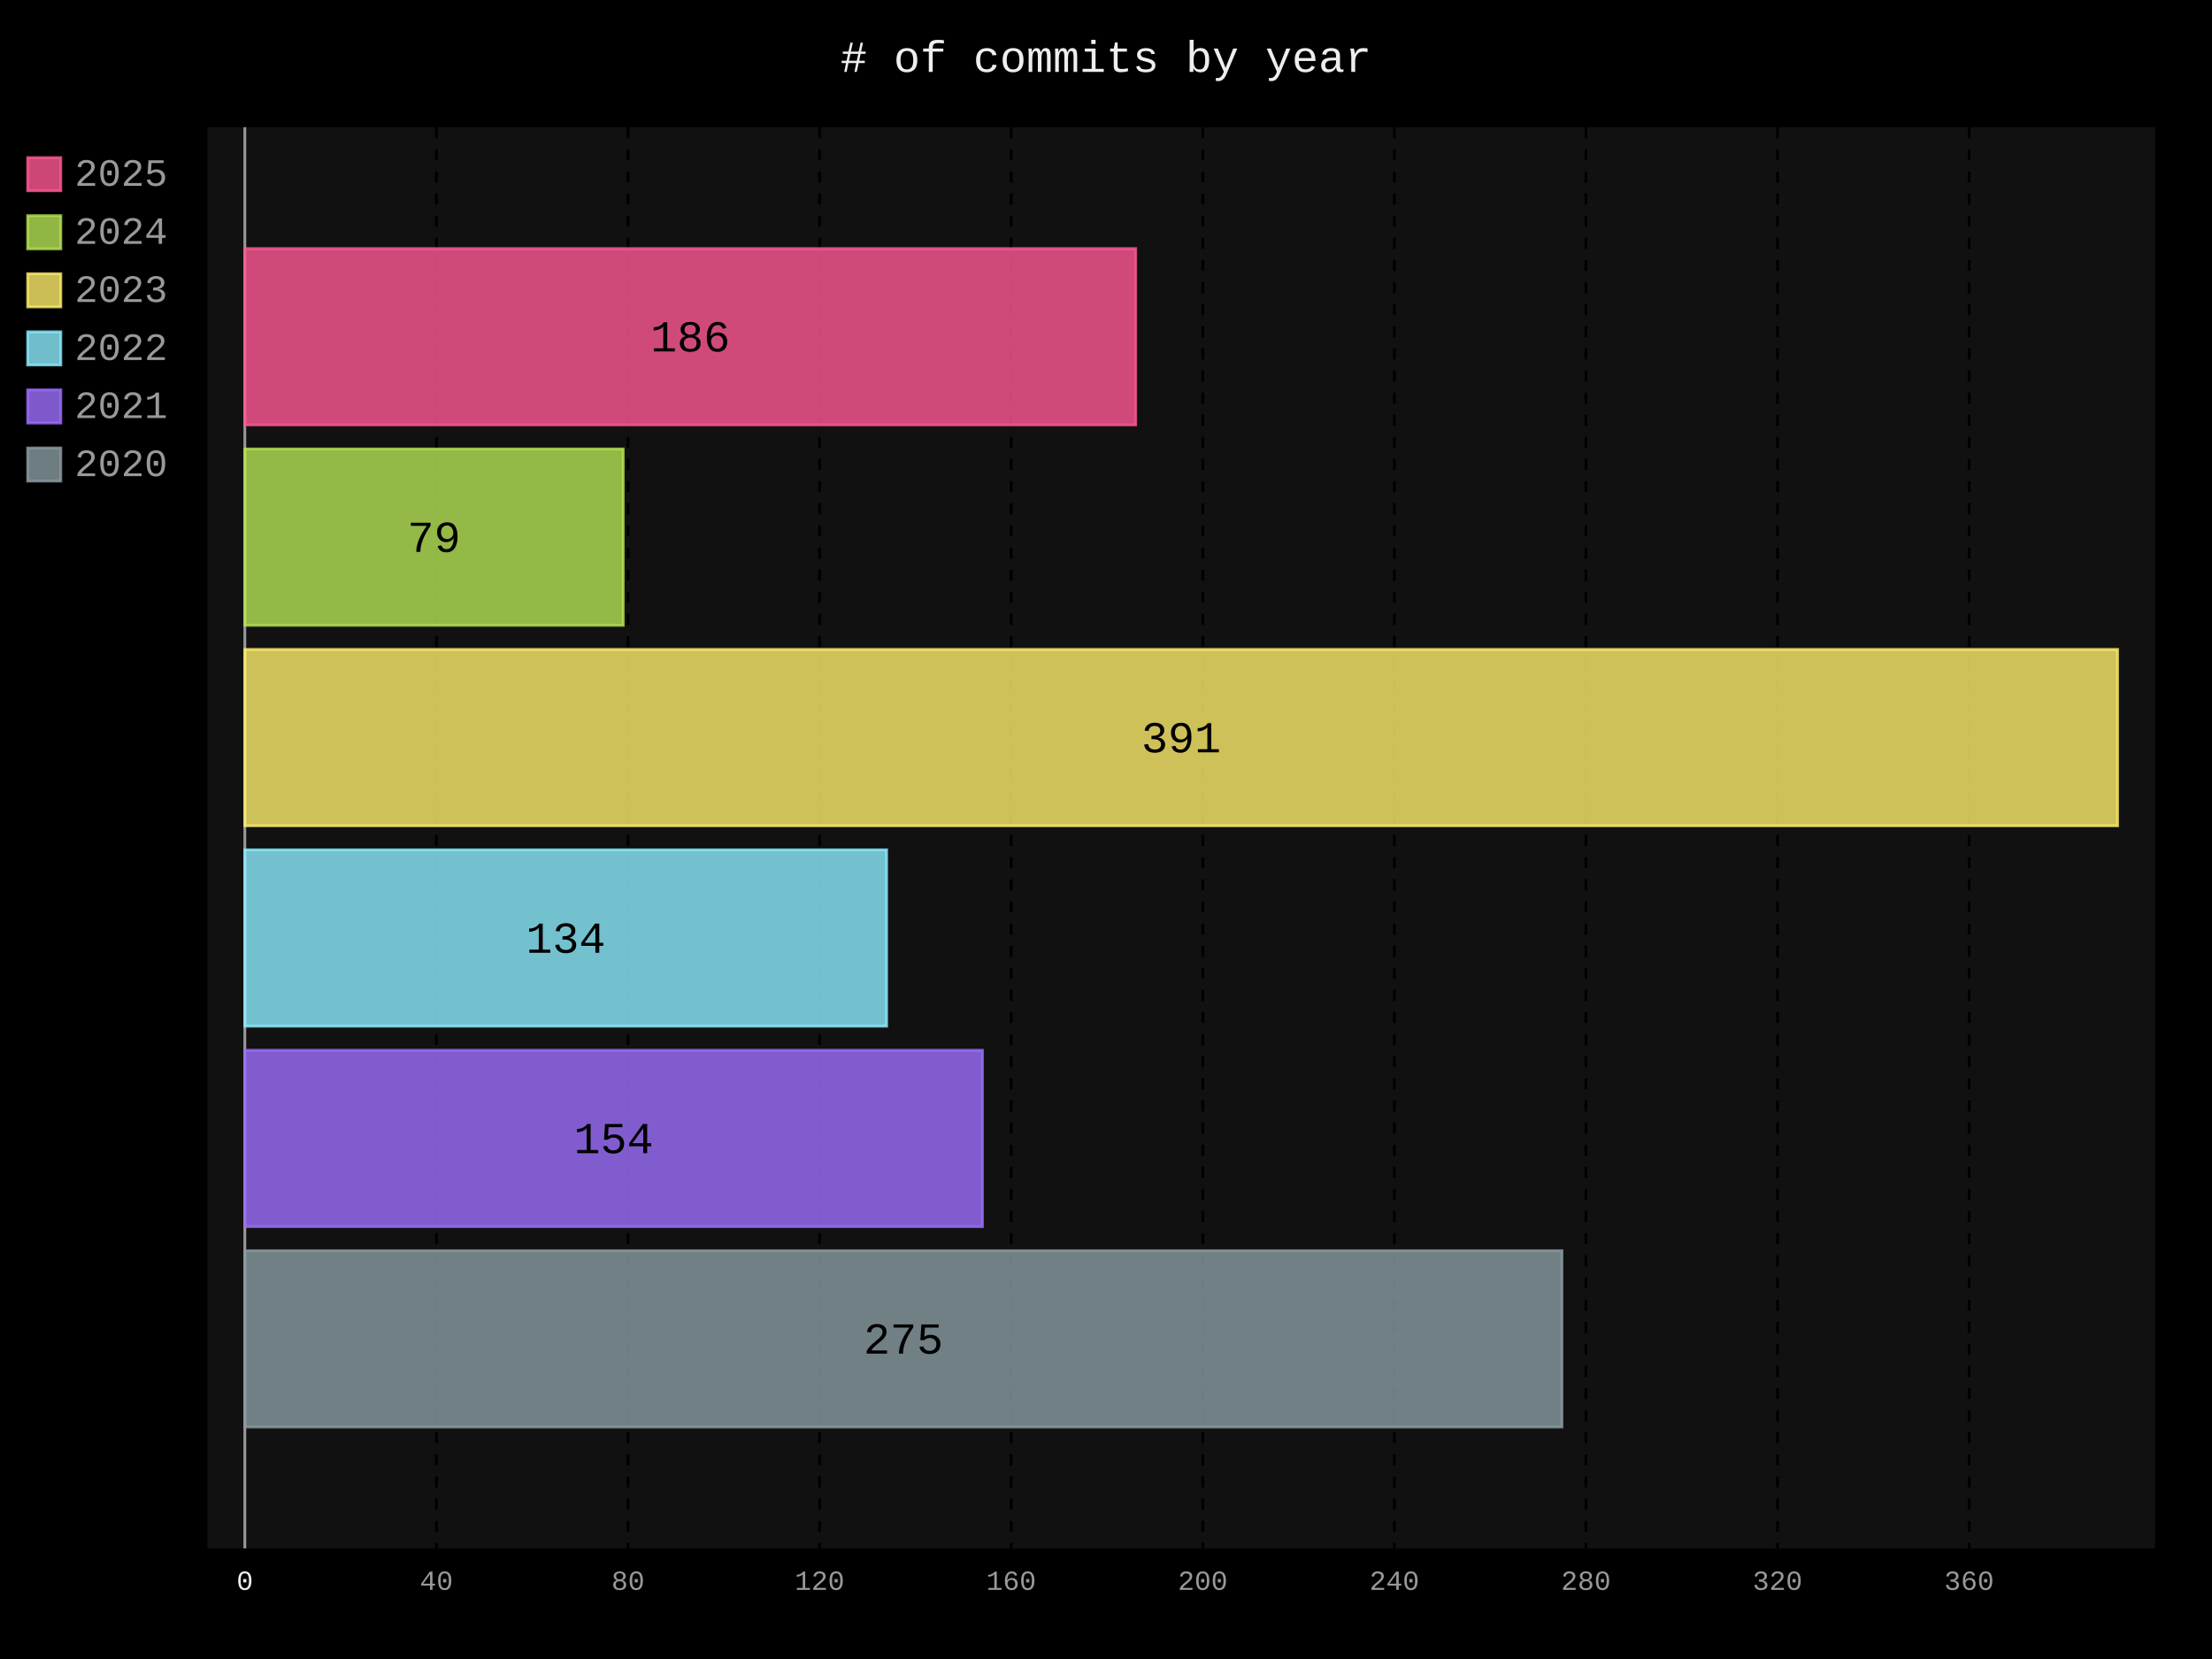
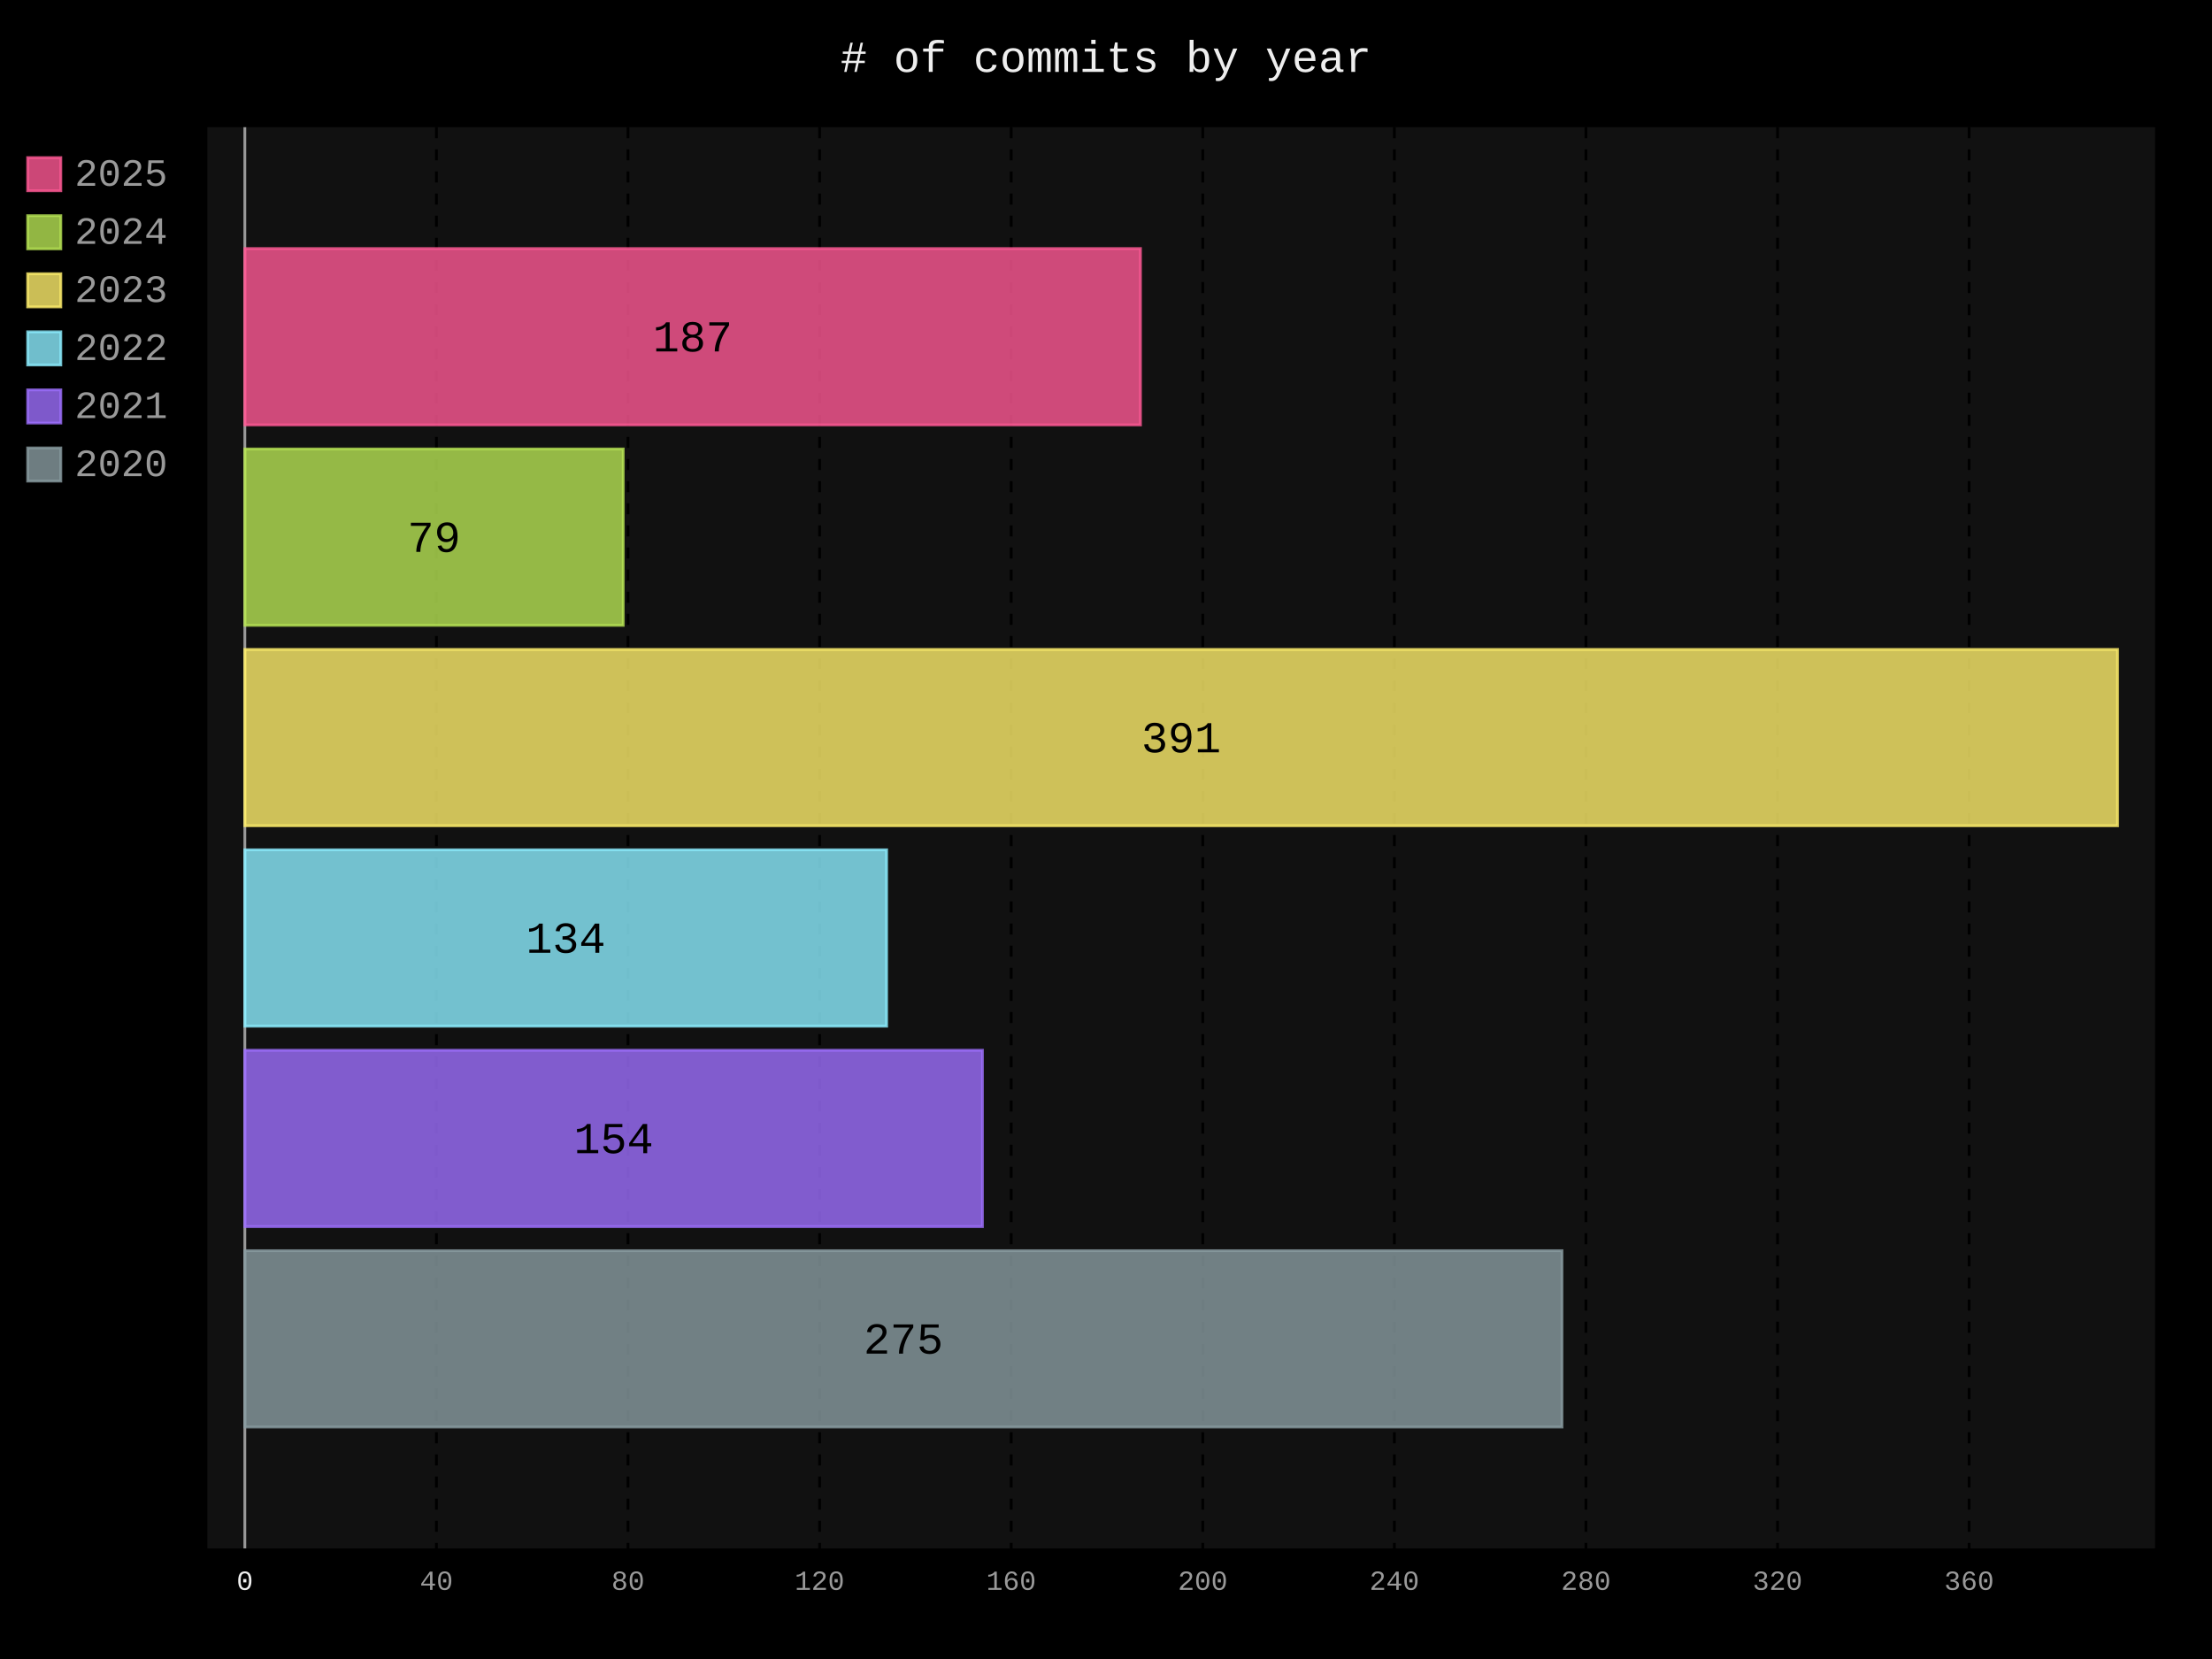
- <svg xmlns="http://www.w3.org/2000/svg" id="chart-8fc18cfa-d58b-4e07-a9d2-44d36b64d632" class="pygal-chart" viewBox="0 0 800 600">
+ <svg xmlns="http://www.w3.org/2000/svg" id="chart-428995d5-c0ed-4684-ac6e-b1262babc8c3" class="pygal-chart" viewBox="0 0 800 600">
  <defs>
-     <style type="text/css">#chart-8fc18cfa-d58b-4e07-a9d2-44d36b64d632{-webkit-user-select:none;-webkit-font-smoothing:antialiased;font-family:Consolas,"Liberation Mono",Menlo,Courier,monospace}#chart-8fc18cfa-d58b-4e07-a9d2-44d36b64d632 .title{font-family:Consolas,"Liberation Mono",Menlo,Courier,monospace;font-size:16px}#chart-8fc18cfa-d58b-4e07-a9d2-44d36b64d632 .legends .legend text{font-family:Consolas,"Liberation Mono",Menlo,Courier,monospace;font-size:14px}#chart-8fc18cfa-d58b-4e07-a9d2-44d36b64d632 .axis text{font-family:Consolas,"Liberation Mono",Menlo,Courier,monospace;font-size:10px}#chart-8fc18cfa-d58b-4e07-a9d2-44d36b64d632 .axis text.major{font-family:Consolas,"Liberation Mono",Menlo,Courier,monospace;font-size:10px}#chart-8fc18cfa-d58b-4e07-a9d2-44d36b64d632 .text-overlay text.value{font-family:Consolas,"Liberation Mono",Menlo,Courier,monospace;font-size:16px}#chart-8fc18cfa-d58b-4e07-a9d2-44d36b64d632 .text-overlay text.label{font-family:Consolas,"Liberation Mono",Menlo,Courier,monospace;font-size:10px}#chart-8fc18cfa-d58b-4e07-a9d2-44d36b64d632 .tooltip{font-family:Consolas,"Liberation Mono",Menlo,Courier,monospace;font-size:14px}#chart-8fc18cfa-d58b-4e07-a9d2-44d36b64d632 text.no_data{font-family:Consolas,"Liberation Mono",Menlo,Courier,monospace;font-size:64px}
- #chart-8fc18cfa-d58b-4e07-a9d2-44d36b64d632{background-color:black}#chart-8fc18cfa-d58b-4e07-a9d2-44d36b64d632 path,#chart-8fc18cfa-d58b-4e07-a9d2-44d36b64d632 line,#chart-8fc18cfa-d58b-4e07-a9d2-44d36b64d632 rect,#chart-8fc18cfa-d58b-4e07-a9d2-44d36b64d632 circle{-webkit-transition:250ms;-moz-transition:250ms;transition:250ms}#chart-8fc18cfa-d58b-4e07-a9d2-44d36b64d632 .graph &gt; .background{fill:black}#chart-8fc18cfa-d58b-4e07-a9d2-44d36b64d632 .plot &gt; .background{fill:#111}#chart-8fc18cfa-d58b-4e07-a9d2-44d36b64d632 .graph{fill:#999}#chart-8fc18cfa-d58b-4e07-a9d2-44d36b64d632 text.no_data{fill:#eee}#chart-8fc18cfa-d58b-4e07-a9d2-44d36b64d632 .title{fill:#eee}#chart-8fc18cfa-d58b-4e07-a9d2-44d36b64d632 .legends .legend text{fill:#999}#chart-8fc18cfa-d58b-4e07-a9d2-44d36b64d632 .legends .legend:hover text{fill:#eee}#chart-8fc18cfa-d58b-4e07-a9d2-44d36b64d632 .axis .line{stroke:#eee}#chart-8fc18cfa-d58b-4e07-a9d2-44d36b64d632 .axis .guide.line{stroke:#555}#chart-8fc18cfa-d58b-4e07-a9d2-44d36b64d632 .axis .major.line{stroke:#999}#chart-8fc18cfa-d58b-4e07-a9d2-44d36b64d632 .axis text.major{fill:#eee}#chart-8fc18cfa-d58b-4e07-a9d2-44d36b64d632 .axis.y .guides:hover .guide.line,#chart-8fc18cfa-d58b-4e07-a9d2-44d36b64d632 .line-graph .axis.x .guides:hover .guide.line,#chart-8fc18cfa-d58b-4e07-a9d2-44d36b64d632 .stackedline-graph .axis.x .guides:hover .guide.line,#chart-8fc18cfa-d58b-4e07-a9d2-44d36b64d632 .xy-graph .axis.x .guides:hover .guide.line{stroke:#eee}#chart-8fc18cfa-d58b-4e07-a9d2-44d36b64d632 .axis .guides:hover text{fill:#eee}#chart-8fc18cfa-d58b-4e07-a9d2-44d36b64d632 .reactive{fill-opacity:.8;stroke-opacity:.8;stroke-width:1}#chart-8fc18cfa-d58b-4e07-a9d2-44d36b64d632 .ci{stroke:#999}#chart-8fc18cfa-d58b-4e07-a9d2-44d36b64d632 .reactive.active,#chart-8fc18cfa-d58b-4e07-a9d2-44d36b64d632 .active .reactive{fill-opacity:.4;stroke-opacity:.9;stroke-width:4}#chart-8fc18cfa-d58b-4e07-a9d2-44d36b64d632 .ci .reactive.active{stroke-width:1.5}#chart-8fc18cfa-d58b-4e07-a9d2-44d36b64d632 .series text{fill:#eee}#chart-8fc18cfa-d58b-4e07-a9d2-44d36b64d632 .tooltip rect{fill:#111;stroke:#eee;-webkit-transition:opacity 250ms;-moz-transition:opacity 250ms;transition:opacity 250ms}#chart-8fc18cfa-d58b-4e07-a9d2-44d36b64d632 .tooltip .label{fill:#999}#chart-8fc18cfa-d58b-4e07-a9d2-44d36b64d632 .tooltip .label{fill:#999}#chart-8fc18cfa-d58b-4e07-a9d2-44d36b64d632 .tooltip .legend{font-size:.8em;fill:#555}#chart-8fc18cfa-d58b-4e07-a9d2-44d36b64d632 .tooltip .x_label{font-size:.6em;fill:#eee}#chart-8fc18cfa-d58b-4e07-a9d2-44d36b64d632 .tooltip .xlink{font-size:.5em;text-decoration:underline}#chart-8fc18cfa-d58b-4e07-a9d2-44d36b64d632 .tooltip .value{font-size:1.5em}#chart-8fc18cfa-d58b-4e07-a9d2-44d36b64d632 .bound{font-size:.5em}#chart-8fc18cfa-d58b-4e07-a9d2-44d36b64d632 .max-value{font-size:.75em;fill:#555}#chart-8fc18cfa-d58b-4e07-a9d2-44d36b64d632 .map-element{fill:#111;stroke:#555 !important}#chart-8fc18cfa-d58b-4e07-a9d2-44d36b64d632 .map-element .reactive{fill-opacity:inherit;stroke-opacity:inherit}#chart-8fc18cfa-d58b-4e07-a9d2-44d36b64d632 .color-0,#chart-8fc18cfa-d58b-4e07-a9d2-44d36b64d632 .color-0 a:visited{stroke:#ff5995;fill:#ff5995}#chart-8fc18cfa-d58b-4e07-a9d2-44d36b64d632 .color-1,#chart-8fc18cfa-d58b-4e07-a9d2-44d36b64d632 .color-1 a:visited{stroke:#b6e354;fill:#b6e354}#chart-8fc18cfa-d58b-4e07-a9d2-44d36b64d632 .color-2,#chart-8fc18cfa-d58b-4e07-a9d2-44d36b64d632 .color-2 a:visited{stroke:#feed6c;fill:#feed6c}#chart-8fc18cfa-d58b-4e07-a9d2-44d36b64d632 .color-3,#chart-8fc18cfa-d58b-4e07-a9d2-44d36b64d632 .color-3 a:visited{stroke:#8cedff;fill:#8cedff}#chart-8fc18cfa-d58b-4e07-a9d2-44d36b64d632 .color-4,#chart-8fc18cfa-d58b-4e07-a9d2-44d36b64d632 .color-4 a:visited{stroke:#9e6ffe;fill:#9e6ffe}#chart-8fc18cfa-d58b-4e07-a9d2-44d36b64d632 .color-5,#chart-8fc18cfa-d58b-4e07-a9d2-44d36b64d632 .color-5 a:visited{stroke:#899ca1;fill:#899ca1}#chart-8fc18cfa-d58b-4e07-a9d2-44d36b64d632 .text-overlay .color-0 text{fill:black}#chart-8fc18cfa-d58b-4e07-a9d2-44d36b64d632 .text-overlay .color-1 text{fill:black}#chart-8fc18cfa-d58b-4e07-a9d2-44d36b64d632 .text-overlay .color-2 text{fill:black}#chart-8fc18cfa-d58b-4e07-a9d2-44d36b64d632 .text-overlay .color-3 text{fill:black}#chart-8fc18cfa-d58b-4e07-a9d2-44d36b64d632 .text-overlay .color-4 text{fill:black}#chart-8fc18cfa-d58b-4e07-a9d2-44d36b64d632 .text-overlay .color-5 text{fill:black}
- #chart-8fc18cfa-d58b-4e07-a9d2-44d36b64d632 text.no_data{text-anchor:middle}#chart-8fc18cfa-d58b-4e07-a9d2-44d36b64d632 .guide.line{fill:none}#chart-8fc18cfa-d58b-4e07-a9d2-44d36b64d632 .centered{text-anchor:middle}#chart-8fc18cfa-d58b-4e07-a9d2-44d36b64d632 .title{text-anchor:middle}#chart-8fc18cfa-d58b-4e07-a9d2-44d36b64d632 .legends .legend text{fill-opacity:1}#chart-8fc18cfa-d58b-4e07-a9d2-44d36b64d632 .axis.x text{text-anchor:middle}#chart-8fc18cfa-d58b-4e07-a9d2-44d36b64d632 .axis.x:not(.web) text[transform]{text-anchor:start}#chart-8fc18cfa-d58b-4e07-a9d2-44d36b64d632 .axis.x:not(.web) text[transform].backwards{text-anchor:end}#chart-8fc18cfa-d58b-4e07-a9d2-44d36b64d632 .axis.y text{text-anchor:end}#chart-8fc18cfa-d58b-4e07-a9d2-44d36b64d632 .axis.y text[transform].backwards{text-anchor:start}#chart-8fc18cfa-d58b-4e07-a9d2-44d36b64d632 .axis.y2 text{text-anchor:start}#chart-8fc18cfa-d58b-4e07-a9d2-44d36b64d632 .axis.y2 text[transform].backwards{text-anchor:end}#chart-8fc18cfa-d58b-4e07-a9d2-44d36b64d632 .axis .guide.line{stroke-dasharray:4,4;stroke:black}#chart-8fc18cfa-d58b-4e07-a9d2-44d36b64d632 .axis .major.guide.line{stroke-dasharray:6,6;stroke:black}#chart-8fc18cfa-d58b-4e07-a9d2-44d36b64d632 .horizontal .axis.y .guide.line,#chart-8fc18cfa-d58b-4e07-a9d2-44d36b64d632 .horizontal .axis.y2 .guide.line,#chart-8fc18cfa-d58b-4e07-a9d2-44d36b64d632 .vertical .axis.x .guide.line{opacity:0}#chart-8fc18cfa-d58b-4e07-a9d2-44d36b64d632 .horizontal .axis.always_show .guide.line,#chart-8fc18cfa-d58b-4e07-a9d2-44d36b64d632 .vertical .axis.always_show .guide.line{opacity:1 !important}#chart-8fc18cfa-d58b-4e07-a9d2-44d36b64d632 .axis.y .guides:hover .guide.line,#chart-8fc18cfa-d58b-4e07-a9d2-44d36b64d632 .axis.y2 .guides:hover .guide.line,#chart-8fc18cfa-d58b-4e07-a9d2-44d36b64d632 .axis.x .guides:hover .guide.line{opacity:1}#chart-8fc18cfa-d58b-4e07-a9d2-44d36b64d632 .axis .guides:hover text{opacity:1}#chart-8fc18cfa-d58b-4e07-a9d2-44d36b64d632 .nofill{fill:none}#chart-8fc18cfa-d58b-4e07-a9d2-44d36b64d632 .subtle-fill{fill-opacity:.2}#chart-8fc18cfa-d58b-4e07-a9d2-44d36b64d632 .dot{stroke-width:1px;fill-opacity:1;stroke-opacity:1}#chart-8fc18cfa-d58b-4e07-a9d2-44d36b64d632 .dot.active{stroke-width:5px}#chart-8fc18cfa-d58b-4e07-a9d2-44d36b64d632 .dot.negative{fill:transparent}#chart-8fc18cfa-d58b-4e07-a9d2-44d36b64d632 text,#chart-8fc18cfa-d58b-4e07-a9d2-44d36b64d632 tspan{stroke:none !important}#chart-8fc18cfa-d58b-4e07-a9d2-44d36b64d632 .series text.active{opacity:1}#chart-8fc18cfa-d58b-4e07-a9d2-44d36b64d632 .tooltip rect{fill-opacity:.95;stroke-width:.5}#chart-8fc18cfa-d58b-4e07-a9d2-44d36b64d632 .tooltip text{fill-opacity:1}#chart-8fc18cfa-d58b-4e07-a9d2-44d36b64d632 .showable{visibility:hidden}#chart-8fc18cfa-d58b-4e07-a9d2-44d36b64d632 .showable.shown{visibility:visible}#chart-8fc18cfa-d58b-4e07-a9d2-44d36b64d632 .gauge-background{fill:rgba(229,229,229,1);stroke:none}#chart-8fc18cfa-d58b-4e07-a9d2-44d36b64d632 .bg-lines{stroke:black;stroke-width:2px}</style>
+     <style type="text/css">#chart-428995d5-c0ed-4684-ac6e-b1262babc8c3{-webkit-user-select:none;-webkit-font-smoothing:antialiased;font-family:Consolas,"Liberation Mono",Menlo,Courier,monospace}#chart-428995d5-c0ed-4684-ac6e-b1262babc8c3 .title{font-family:Consolas,"Liberation Mono",Menlo,Courier,monospace;font-size:16px}#chart-428995d5-c0ed-4684-ac6e-b1262babc8c3 .legends .legend text{font-family:Consolas,"Liberation Mono",Menlo,Courier,monospace;font-size:14px}#chart-428995d5-c0ed-4684-ac6e-b1262babc8c3 .axis text{font-family:Consolas,"Liberation Mono",Menlo,Courier,monospace;font-size:10px}#chart-428995d5-c0ed-4684-ac6e-b1262babc8c3 .axis text.major{font-family:Consolas,"Liberation Mono",Menlo,Courier,monospace;font-size:10px}#chart-428995d5-c0ed-4684-ac6e-b1262babc8c3 .text-overlay text.value{font-family:Consolas,"Liberation Mono",Menlo,Courier,monospace;font-size:16px}#chart-428995d5-c0ed-4684-ac6e-b1262babc8c3 .text-overlay text.label{font-family:Consolas,"Liberation Mono",Menlo,Courier,monospace;font-size:10px}#chart-428995d5-c0ed-4684-ac6e-b1262babc8c3 .tooltip{font-family:Consolas,"Liberation Mono",Menlo,Courier,monospace;font-size:14px}#chart-428995d5-c0ed-4684-ac6e-b1262babc8c3 text.no_data{font-family:Consolas,"Liberation Mono",Menlo,Courier,monospace;font-size:64px}
+ #chart-428995d5-c0ed-4684-ac6e-b1262babc8c3{background-color:black}#chart-428995d5-c0ed-4684-ac6e-b1262babc8c3 path,#chart-428995d5-c0ed-4684-ac6e-b1262babc8c3 line,#chart-428995d5-c0ed-4684-ac6e-b1262babc8c3 rect,#chart-428995d5-c0ed-4684-ac6e-b1262babc8c3 circle{-webkit-transition:250ms;-moz-transition:250ms;transition:250ms}#chart-428995d5-c0ed-4684-ac6e-b1262babc8c3 .graph &gt; .background{fill:black}#chart-428995d5-c0ed-4684-ac6e-b1262babc8c3 .plot &gt; .background{fill:#111}#chart-428995d5-c0ed-4684-ac6e-b1262babc8c3 .graph{fill:#999}#chart-428995d5-c0ed-4684-ac6e-b1262babc8c3 text.no_data{fill:#eee}#chart-428995d5-c0ed-4684-ac6e-b1262babc8c3 .title{fill:#eee}#chart-428995d5-c0ed-4684-ac6e-b1262babc8c3 .legends .legend text{fill:#999}#chart-428995d5-c0ed-4684-ac6e-b1262babc8c3 .legends .legend:hover text{fill:#eee}#chart-428995d5-c0ed-4684-ac6e-b1262babc8c3 .axis .line{stroke:#eee}#chart-428995d5-c0ed-4684-ac6e-b1262babc8c3 .axis .guide.line{stroke:#555}#chart-428995d5-c0ed-4684-ac6e-b1262babc8c3 .axis .major.line{stroke:#999}#chart-428995d5-c0ed-4684-ac6e-b1262babc8c3 .axis text.major{fill:#eee}#chart-428995d5-c0ed-4684-ac6e-b1262babc8c3 .axis.y .guides:hover .guide.line,#chart-428995d5-c0ed-4684-ac6e-b1262babc8c3 .line-graph .axis.x .guides:hover .guide.line,#chart-428995d5-c0ed-4684-ac6e-b1262babc8c3 .stackedline-graph .axis.x .guides:hover .guide.line,#chart-428995d5-c0ed-4684-ac6e-b1262babc8c3 .xy-graph .axis.x .guides:hover .guide.line{stroke:#eee}#chart-428995d5-c0ed-4684-ac6e-b1262babc8c3 .axis .guides:hover text{fill:#eee}#chart-428995d5-c0ed-4684-ac6e-b1262babc8c3 .reactive{fill-opacity:.8;stroke-opacity:.8;stroke-width:1}#chart-428995d5-c0ed-4684-ac6e-b1262babc8c3 .ci{stroke:#999}#chart-428995d5-c0ed-4684-ac6e-b1262babc8c3 .reactive.active,#chart-428995d5-c0ed-4684-ac6e-b1262babc8c3 .active .reactive{fill-opacity:.4;stroke-opacity:.9;stroke-width:4}#chart-428995d5-c0ed-4684-ac6e-b1262babc8c3 .ci .reactive.active{stroke-width:1.5}#chart-428995d5-c0ed-4684-ac6e-b1262babc8c3 .series text{fill:#eee}#chart-428995d5-c0ed-4684-ac6e-b1262babc8c3 .tooltip rect{fill:#111;stroke:#eee;-webkit-transition:opacity 250ms;-moz-transition:opacity 250ms;transition:opacity 250ms}#chart-428995d5-c0ed-4684-ac6e-b1262babc8c3 .tooltip .label{fill:#999}#chart-428995d5-c0ed-4684-ac6e-b1262babc8c3 .tooltip .label{fill:#999}#chart-428995d5-c0ed-4684-ac6e-b1262babc8c3 .tooltip .legend{font-size:.8em;fill:#555}#chart-428995d5-c0ed-4684-ac6e-b1262babc8c3 .tooltip .x_label{font-size:.6em;fill:#eee}#chart-428995d5-c0ed-4684-ac6e-b1262babc8c3 .tooltip .xlink{font-size:.5em;text-decoration:underline}#chart-428995d5-c0ed-4684-ac6e-b1262babc8c3 .tooltip .value{font-size:1.5em}#chart-428995d5-c0ed-4684-ac6e-b1262babc8c3 .bound{font-size:.5em}#chart-428995d5-c0ed-4684-ac6e-b1262babc8c3 .max-value{font-size:.75em;fill:#555}#chart-428995d5-c0ed-4684-ac6e-b1262babc8c3 .map-element{fill:#111;stroke:#555 !important}#chart-428995d5-c0ed-4684-ac6e-b1262babc8c3 .map-element .reactive{fill-opacity:inherit;stroke-opacity:inherit}#chart-428995d5-c0ed-4684-ac6e-b1262babc8c3 .color-0,#chart-428995d5-c0ed-4684-ac6e-b1262babc8c3 .color-0 a:visited{stroke:#ff5995;fill:#ff5995}#chart-428995d5-c0ed-4684-ac6e-b1262babc8c3 .color-1,#chart-428995d5-c0ed-4684-ac6e-b1262babc8c3 .color-1 a:visited{stroke:#b6e354;fill:#b6e354}#chart-428995d5-c0ed-4684-ac6e-b1262babc8c3 .color-2,#chart-428995d5-c0ed-4684-ac6e-b1262babc8c3 .color-2 a:visited{stroke:#feed6c;fill:#feed6c}#chart-428995d5-c0ed-4684-ac6e-b1262babc8c3 .color-3,#chart-428995d5-c0ed-4684-ac6e-b1262babc8c3 .color-3 a:visited{stroke:#8cedff;fill:#8cedff}#chart-428995d5-c0ed-4684-ac6e-b1262babc8c3 .color-4,#chart-428995d5-c0ed-4684-ac6e-b1262babc8c3 .color-4 a:visited{stroke:#9e6ffe;fill:#9e6ffe}#chart-428995d5-c0ed-4684-ac6e-b1262babc8c3 .color-5,#chart-428995d5-c0ed-4684-ac6e-b1262babc8c3 .color-5 a:visited{stroke:#899ca1;fill:#899ca1}#chart-428995d5-c0ed-4684-ac6e-b1262babc8c3 .text-overlay .color-0 text{fill:black}#chart-428995d5-c0ed-4684-ac6e-b1262babc8c3 .text-overlay .color-1 text{fill:black}#chart-428995d5-c0ed-4684-ac6e-b1262babc8c3 .text-overlay .color-2 text{fill:black}#chart-428995d5-c0ed-4684-ac6e-b1262babc8c3 .text-overlay .color-3 text{fill:black}#chart-428995d5-c0ed-4684-ac6e-b1262babc8c3 .text-overlay .color-4 text{fill:black}#chart-428995d5-c0ed-4684-ac6e-b1262babc8c3 .text-overlay .color-5 text{fill:black}
+ #chart-428995d5-c0ed-4684-ac6e-b1262babc8c3 text.no_data{text-anchor:middle}#chart-428995d5-c0ed-4684-ac6e-b1262babc8c3 .guide.line{fill:none}#chart-428995d5-c0ed-4684-ac6e-b1262babc8c3 .centered{text-anchor:middle}#chart-428995d5-c0ed-4684-ac6e-b1262babc8c3 .title{text-anchor:middle}#chart-428995d5-c0ed-4684-ac6e-b1262babc8c3 .legends .legend text{fill-opacity:1}#chart-428995d5-c0ed-4684-ac6e-b1262babc8c3 .axis.x text{text-anchor:middle}#chart-428995d5-c0ed-4684-ac6e-b1262babc8c3 .axis.x:not(.web) text[transform]{text-anchor:start}#chart-428995d5-c0ed-4684-ac6e-b1262babc8c3 .axis.x:not(.web) text[transform].backwards{text-anchor:end}#chart-428995d5-c0ed-4684-ac6e-b1262babc8c3 .axis.y text{text-anchor:end}#chart-428995d5-c0ed-4684-ac6e-b1262babc8c3 .axis.y text[transform].backwards{text-anchor:start}#chart-428995d5-c0ed-4684-ac6e-b1262babc8c3 .axis.y2 text{text-anchor:start}#chart-428995d5-c0ed-4684-ac6e-b1262babc8c3 .axis.y2 text[transform].backwards{text-anchor:end}#chart-428995d5-c0ed-4684-ac6e-b1262babc8c3 .axis .guide.line{stroke-dasharray:4,4;stroke:black}#chart-428995d5-c0ed-4684-ac6e-b1262babc8c3 .axis .major.guide.line{stroke-dasharray:6,6;stroke:black}#chart-428995d5-c0ed-4684-ac6e-b1262babc8c3 .horizontal .axis.y .guide.line,#chart-428995d5-c0ed-4684-ac6e-b1262babc8c3 .horizontal .axis.y2 .guide.line,#chart-428995d5-c0ed-4684-ac6e-b1262babc8c3 .vertical .axis.x .guide.line{opacity:0}#chart-428995d5-c0ed-4684-ac6e-b1262babc8c3 .horizontal .axis.always_show .guide.line,#chart-428995d5-c0ed-4684-ac6e-b1262babc8c3 .vertical .axis.always_show .guide.line{opacity:1 !important}#chart-428995d5-c0ed-4684-ac6e-b1262babc8c3 .axis.y .guides:hover .guide.line,#chart-428995d5-c0ed-4684-ac6e-b1262babc8c3 .axis.y2 .guides:hover .guide.line,#chart-428995d5-c0ed-4684-ac6e-b1262babc8c3 .axis.x .guides:hover .guide.line{opacity:1}#chart-428995d5-c0ed-4684-ac6e-b1262babc8c3 .axis .guides:hover text{opacity:1}#chart-428995d5-c0ed-4684-ac6e-b1262babc8c3 .nofill{fill:none}#chart-428995d5-c0ed-4684-ac6e-b1262babc8c3 .subtle-fill{fill-opacity:.2}#chart-428995d5-c0ed-4684-ac6e-b1262babc8c3 .dot{stroke-width:1px;fill-opacity:1;stroke-opacity:1}#chart-428995d5-c0ed-4684-ac6e-b1262babc8c3 .dot.active{stroke-width:5px}#chart-428995d5-c0ed-4684-ac6e-b1262babc8c3 .dot.negative{fill:transparent}#chart-428995d5-c0ed-4684-ac6e-b1262babc8c3 text,#chart-428995d5-c0ed-4684-ac6e-b1262babc8c3 tspan{stroke:none !important}#chart-428995d5-c0ed-4684-ac6e-b1262babc8c3 .series text.active{opacity:1}#chart-428995d5-c0ed-4684-ac6e-b1262babc8c3 .tooltip rect{fill-opacity:.95;stroke-width:.5}#chart-428995d5-c0ed-4684-ac6e-b1262babc8c3 .tooltip text{fill-opacity:1}#chart-428995d5-c0ed-4684-ac6e-b1262babc8c3 .showable{visibility:hidden}#chart-428995d5-c0ed-4684-ac6e-b1262babc8c3 .showable.shown{visibility:visible}#chart-428995d5-c0ed-4684-ac6e-b1262babc8c3 .gauge-background{fill:rgba(229,229,229,1);stroke:none}#chart-428995d5-c0ed-4684-ac6e-b1262babc8c3 .bg-lines{stroke:black;stroke-width:2px}</style>
  </defs>
  <g class="graph horizontalbar-graph horizontal">
    <rect x="0" y="0" width="800" height="600" class="background" />
    <g transform="translate(75, 46)" class="plot">
      <rect x="0" y="0" width="704.4" height="514" class="background" />
      <g class="axis x always_show">
        <g class="guides">
          <path d="M13.546 0 v514" class="axis major line" />
          <text x="13.546" y="529.0" class="major">0</text>
        </g>
        <g class="guides">
          <path d="M82.836 0 v514" class="guide line" />
          <text x="82.836" y="529.0" class="">40</text>
        </g>
        <g class="guides">
          <path d="M152.126 0 v514" class="guide line" />
          <text x="152.126" y="529.0" class="">80</text>
        </g>
        <g class="guides">
          <path d="M221.416 0 v514" class="guide line" />
          <text x="221.416" y="529.0" class="">120</text>
        </g>
        <g class="guides">
          <path d="M290.705 0 v514" class="guide line" />
          <text x="290.705" y="529.0" class="">160</text>
        </g>
        <g class="guides">
          <path d="M359.995 0 v514" class="guide line" />
          <text x="359.995" y="529.0" class="">200</text>
        </g>
        <g class="guides">
          <path d="M429.285 0 v514" class="guide line" />
          <text x="429.285" y="529.0" class="">240</text>
        </g>
        <g class="guides">
          <path d="M498.575 0 v514" class="guide line" />
          <text x="498.575" y="529.0" class="">280</text>
        </g>
        <g class="guides">
          <path d="M567.864 0 v514" class="guide line" />
          <text x="567.864" y="529.0" class="">320</text>
        </g>
        <g class="guides">
          <path d="M637.154 0 v514" class="guide line" />
          <text x="637.154" y="529.0" class="">360</text>
        </g>
      </g>
      <g class="series serie-5 color-5">
        <g class="bars">
          <g class="bar">
            <rect x="13.546" y="406.324" rx="0" ry="0" width="476.367" height="63.789" class="rect reactive tooltip-trigger" />
          </g>
        </g>
      </g>
      <g class="series serie-4 color-4">
        <g class="bars">
          <g class="bar">
            <rect x="13.546" y="333.836" rx="0" ry="0" width="266.766" height="63.789" class="rect reactive tooltip-trigger" />
          </g>
        </g>
      </g>
      <g class="series serie-3 color-3">
        <g class="bars">
          <g class="bar">
            <rect x="13.546" y="261.349" rx="0" ry="0" width="232.121" height="63.789" class="rect reactive tooltip-trigger" />
          </g>
        </g>
      </g>
      <g class="series serie-2 color-2">
        <g class="bars">
          <g class="bar">
            <rect x="13.546" y="188.862" rx="0" ry="0" width="677.308" height="63.789" class="rect reactive tooltip-trigger" />
          </g>
        </g>
      </g>
      <g class="series serie-1 color-1">
        <g class="bars">
          <g class="bar">
            <rect x="13.546" y="116.375" rx="0" ry="0" width="136.847" height="63.789" class="rect reactive tooltip-trigger" />
          </g>
        </g>
      </g>
      <g class="series serie-0 color-0">
        <g class="bars">
          <g class="bar">
-             <rect x="13.546" y="43.888" rx="0" ry="0" width="322.198" height="63.789" class="rect reactive tooltip-trigger" />
+             <rect x="13.546" y="43.888" rx="0" ry="0" width="323.93" height="63.789" class="rect reactive tooltip-trigger" />
          </g>
        </g>
      </g>
    </g>
    <g class="titles">
      <text x="400.0" y="26" class="title plot_title"># of commits by year</text>
    </g>
    <g transform="translate(75, 46)" class="plot overlay">
      <g class="series serie-5 color-5" />
      <g class="series serie-4 color-4" />
      <g class="series serie-3 color-3" />
      <g class="series serie-2 color-2" />
      <g class="series serie-1 color-1" />
      <g class="series serie-0 color-0" />
    </g>
    <g transform="translate(75, 46)" class="plot text-overlay">
      <g class="series serie-5 color-5">
        <text text-anchor="middle" x="251.73" y="443.551" class="value">275</text>
      </g>
      <g class="series serie-4 color-4">
        <text text-anchor="middle" x="146.929" y="371.064" class="value">154</text>
      </g>
      <g class="series serie-3 color-3">
        <text text-anchor="middle" x="129.607" y="298.577" class="value">134</text>
      </g>
      <g class="series serie-2 color-2">
        <text text-anchor="middle" x="352.2" y="226.09" class="value">391</text>
      </g>
      <g class="series serie-1 color-1">
        <text text-anchor="middle" x="81.97" y="153.603" class="value">79</text>
      </g>
      <g class="series serie-0 color-0">
-         <text text-anchor="middle" x="174.645" y="81.115" class="value">186</text>
+         <text text-anchor="middle" x="175.511" y="81.115" class="value">187</text>
      </g>
    </g>
    <g transform="translate(75, 46)" class="plot tooltip-overlay">
      <g transform="translate(0 0)" style="opacity: 0" class="tooltip">
        <rect rx="0" ry="0" width="0" height="0" class="tooltip-box" />
        <g class="text" />
      </g>
    </g>
    <g transform="translate(10, 56)" class="legends">
      <g id="activate-serie-0" class="legend reactive activate-serie">
        <rect x="0.0" y="1.0" width="12" height="12" class="color-0 reactive" />
        <text x="17.0" y="11.2">2025</text>
      </g>
      <g id="activate-serie-1" class="legend reactive activate-serie">
        <rect x="0.0" y="22.0" width="12" height="12" class="color-1 reactive" />
        <text x="17.0" y="32.2">2024</text>
      </g>
      <g id="activate-serie-2" class="legend reactive activate-serie">
        <rect x="0.0" y="43.0" width="12" height="12" class="color-2 reactive" />
        <text x="17.0" y="53.2">2023</text>
      </g>
      <g id="activate-serie-3" class="legend reactive activate-serie">
        <rect x="0.0" y="64.0" width="12" height="12" class="color-3 reactive" />
        <text x="17.0" y="74.2">2022</text>
      </g>
      <g id="activate-serie-4" class="legend reactive activate-serie">
        <rect x="0.0" y="85.0" width="12" height="12" class="color-4 reactive" />
        <text x="17.0" y="95.2">2021</text>
      </g>
      <g id="activate-serie-5" class="legend reactive activate-serie">
        <rect x="0.0" y="106.0" width="12" height="12" class="color-5 reactive" />
        <text x="17.0" y="116.2">2020</text>
      </g>
    </g>
    <g transform="translate(790, 56)" class="legends" />
  </g>
</svg>
